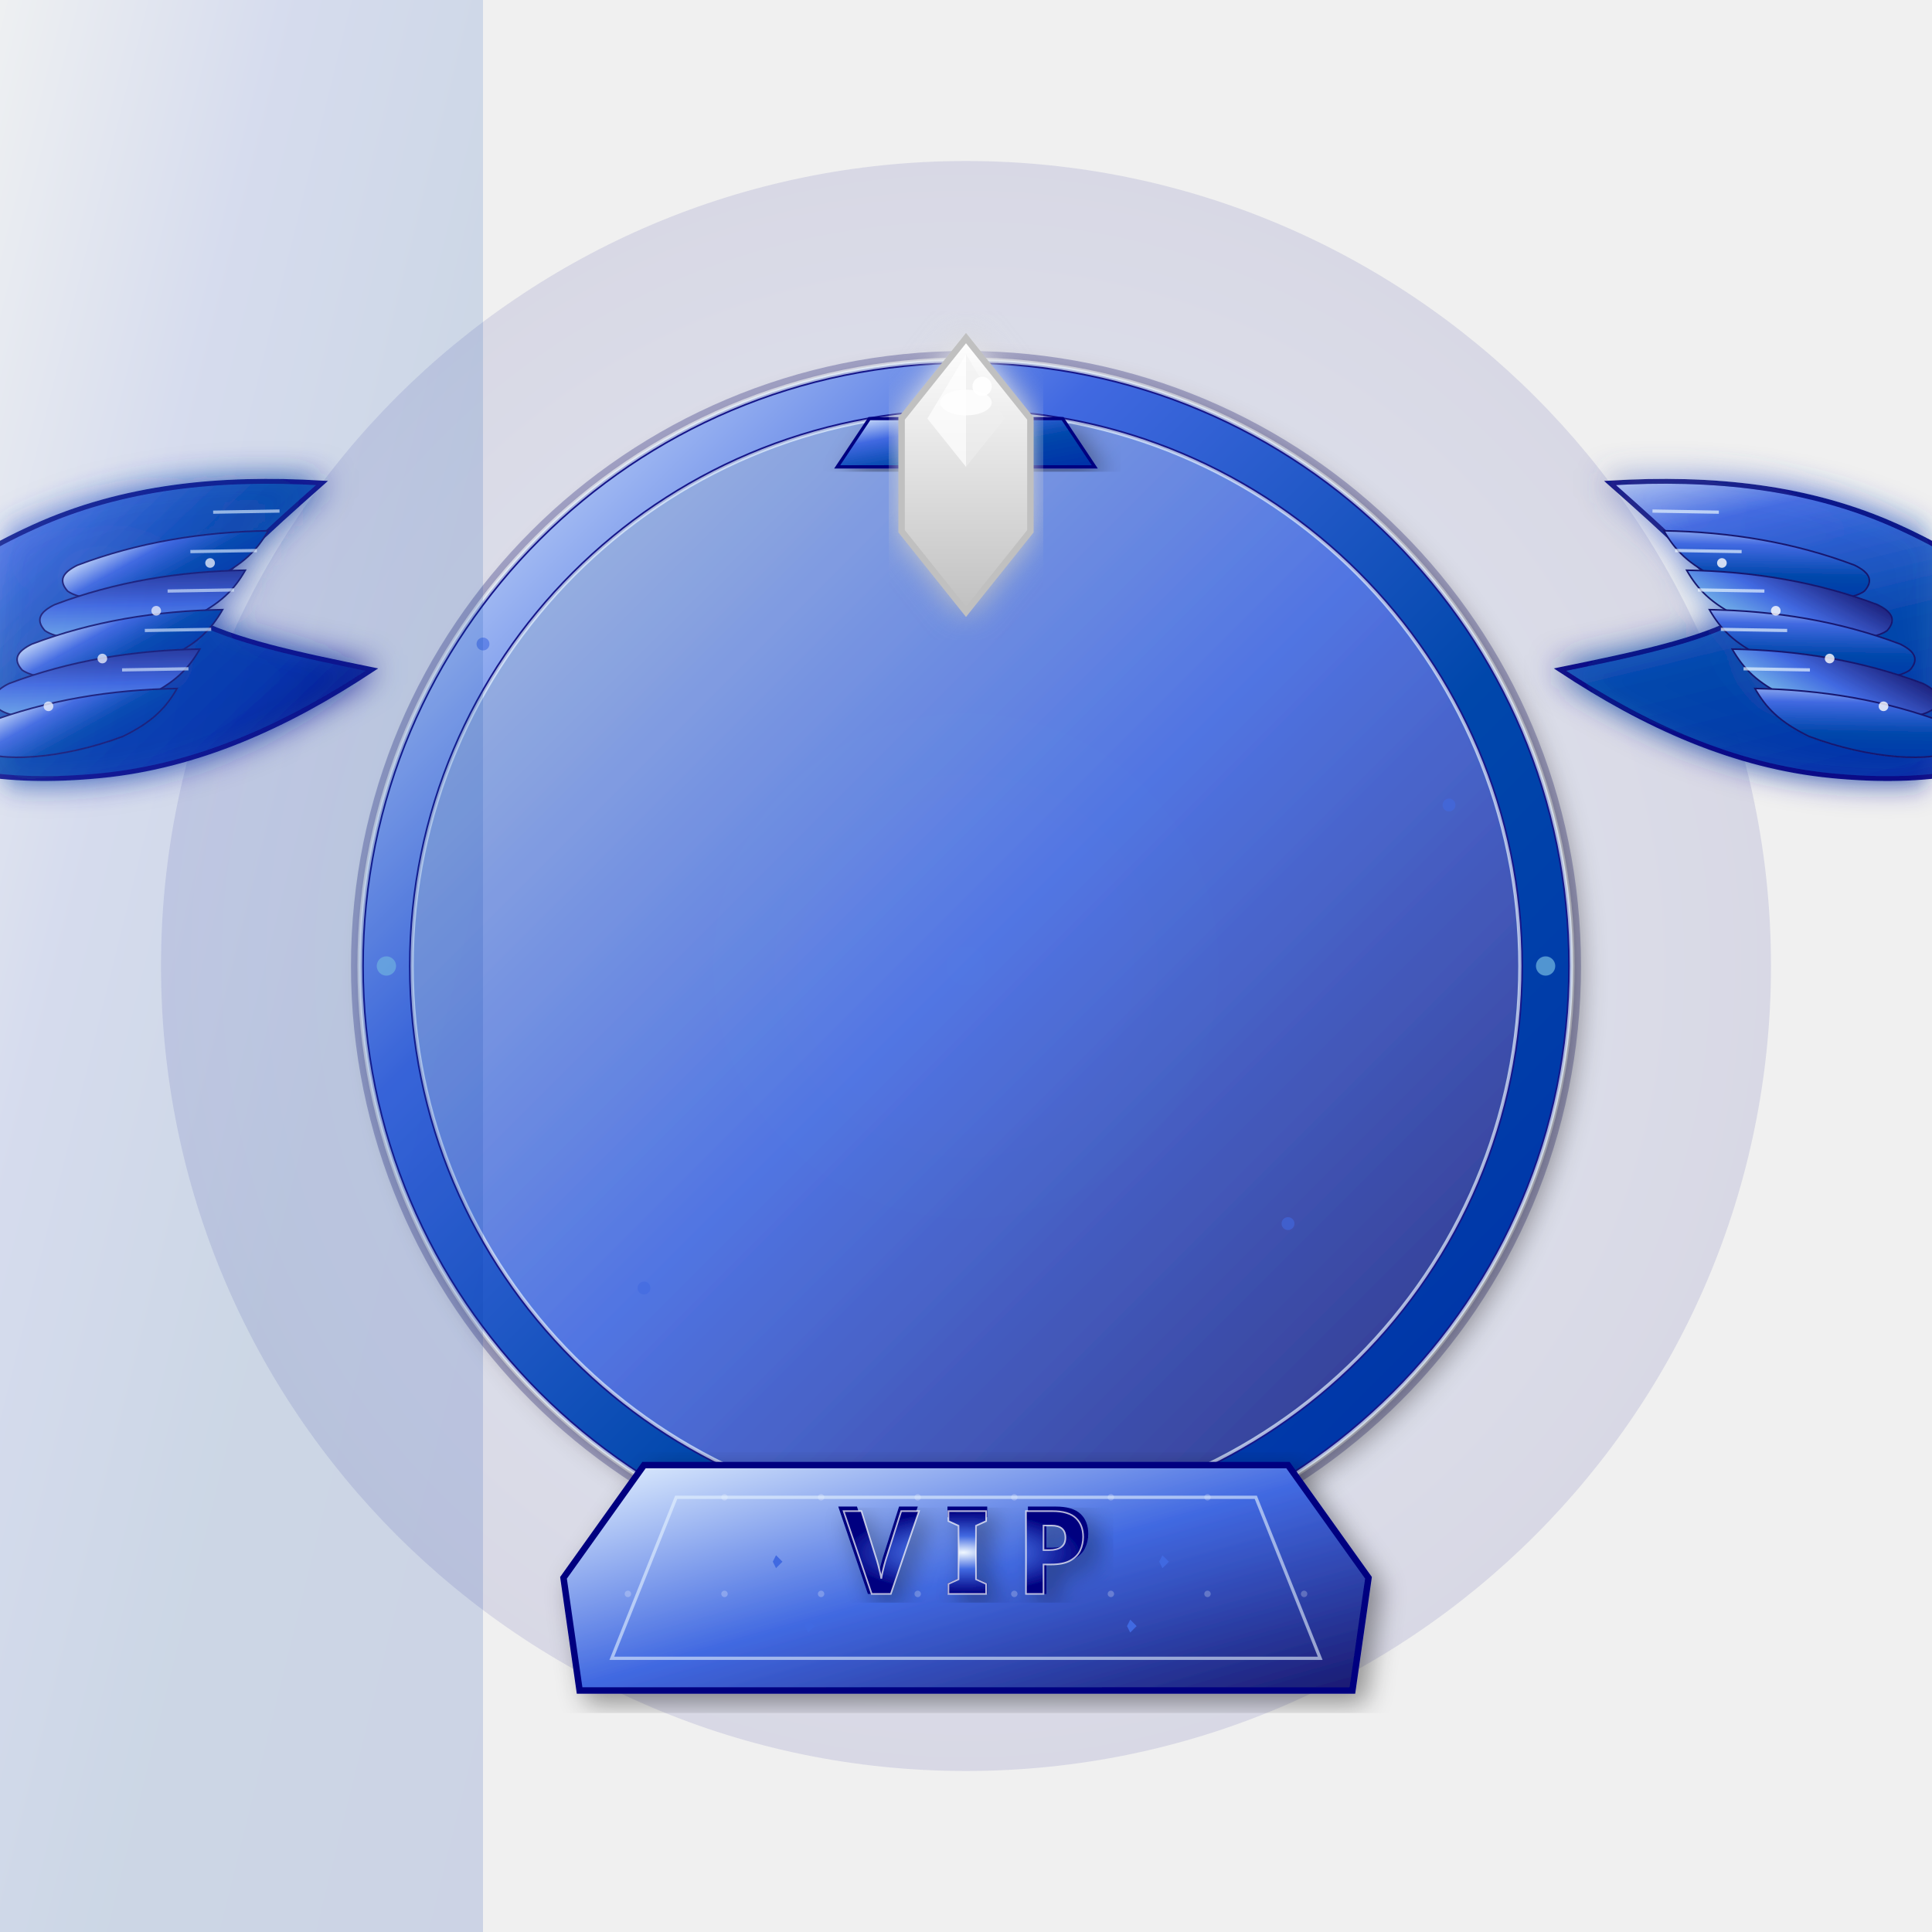
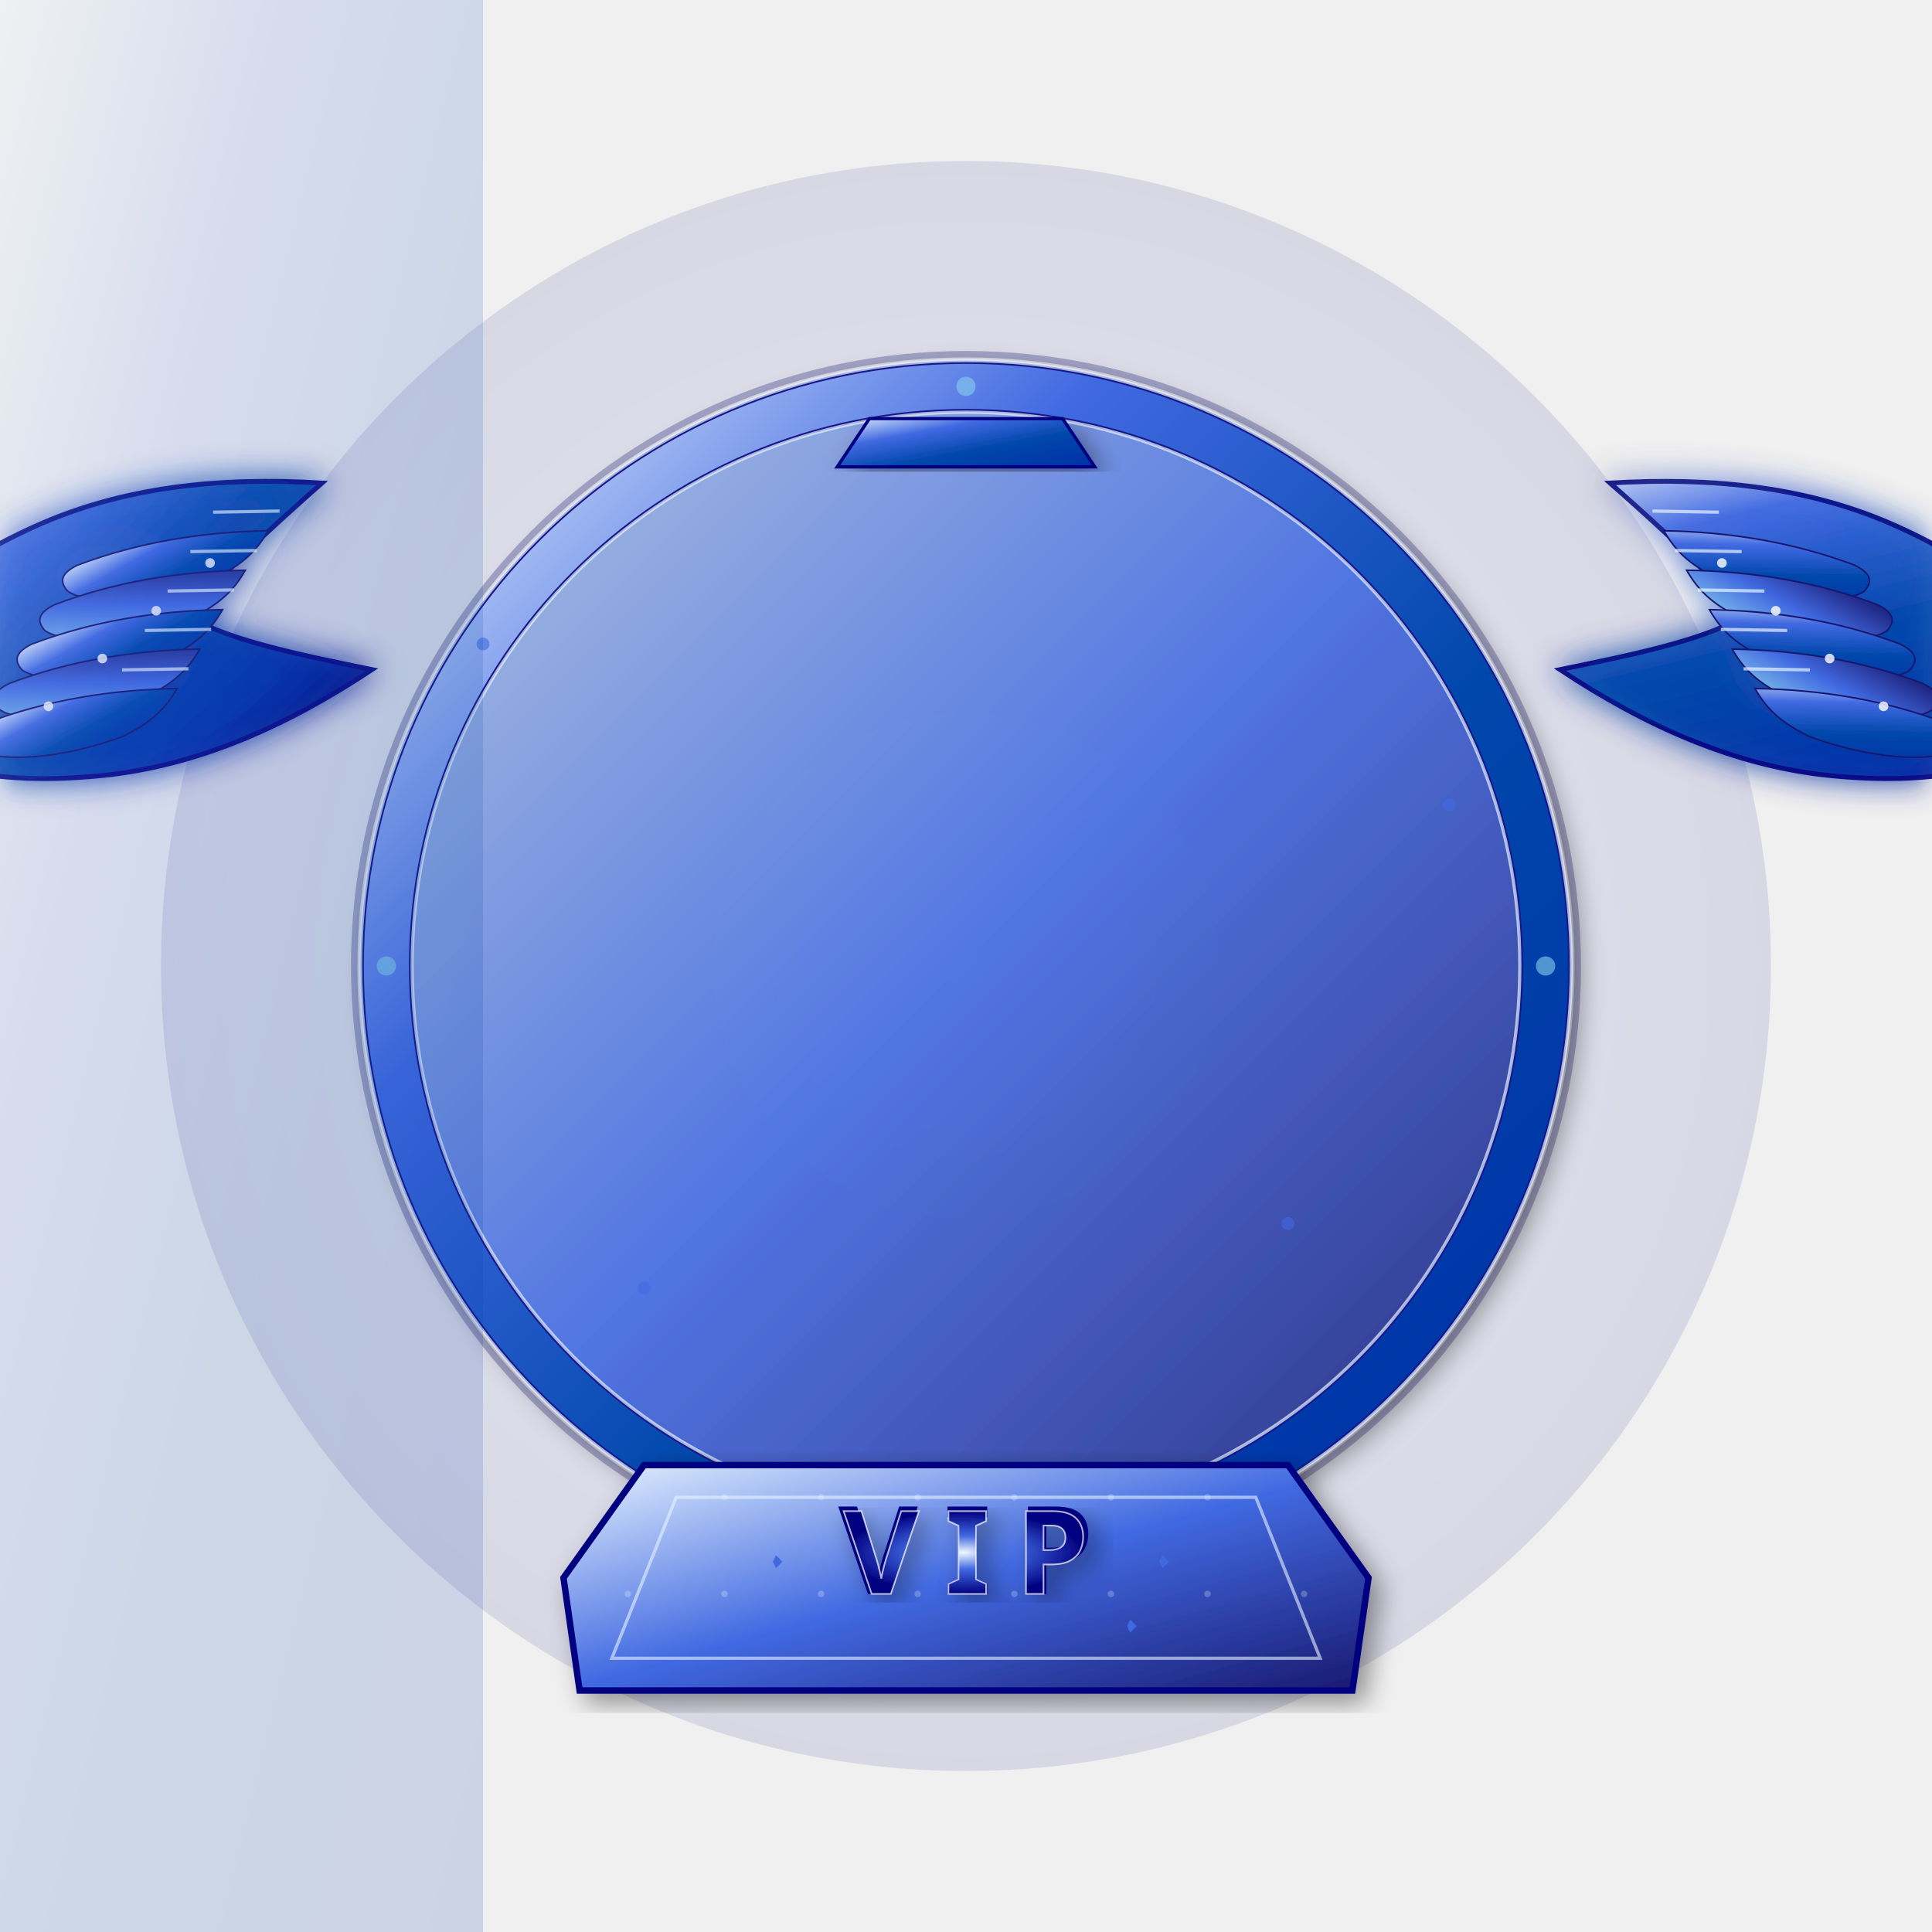
<svg xmlns="http://www.w3.org/2000/svg" width="600" height="600" viewBox="0 0 600 600" fill="none">
  <defs>
    <linearGradient id="blueWingGrad1" x1="0" y1="0" x2="1" y2="1">
      <stop offset="0%" stop-color="#e6f3ff" />
      <stop offset="30%" stop-color="#4169e1" />
      <stop offset="60%" stop-color="#0047ab" />
      <stop offset="100%" stop-color="#002fa7" />
    </linearGradient>
    <linearGradient id="blueWingGrad2" x1="0" y1="1" x2="1" y2="0">
      <stop offset="0%" stop-color="#87ceeb" />
      <stop offset="50%" stop-color="#4169e1" />
      <stop offset="100%" stop-color="#191970" />
    </linearGradient>
    <radialGradient id="blueRadialWing" cx="50%" cy="50%" r="50%">
      <stop offset="0%" stop-color="#f0f8ff" />
      <stop offset="40%" stop-color="#4169e1" />
      <stop offset="100%" stop-color="#000080" />
    </radialGradient>
    <linearGradient id="ringBlueGrad" x1="0" y1="0" x2="1" y2="1">
      <stop offset="0%" stop-color="#b0c4de" />
      <stop offset="50%" stop-color="#4169e1" />
      <stop offset="100%" stop-color="#191970" />
    </linearGradient>
    <linearGradient id="gemGrad" x1="0" y1="0" x2="0" y2="1">
      <stop offset="0%" stop-color="#ffffff" />
      <stop offset="50%" stop-color="#e0e0e0" />
      <stop offset="100%" stop-color="#c0c0c0" />
    </linearGradient>
    <linearGradient id="bannerBlueGrad" x1="0" y1="0" x2="1" y2="1">
      <stop offset="0%" stop-color="#e6f3ff" />
      <stop offset="50%" stop-color="#4169e1" />
      <stop offset="100%" stop-color="#191970" />
    </linearGradient>
    <filter id="blueGlow">
      <feGaussianBlur stdDeviation="5" result="coloredBlur" />
      <feMerge>
        <feMergeNode in="coloredBlur" />
        <feMergeNode in="SourceGraphic" />
      </feMerge>
    </filter>
    <filter id="dropShadow">
      <feDropShadow dx="3" dy="3" stdDeviation="4" flood-opacity="0.4" />
    </filter>
    <filter id="innerGlow">
      <feFlood flood-color="#4169e1" flood-opacity="0.5" />
      <feComposite in2="SourceAlpha" operator="out" />
      <feGaussianBlur stdDeviation="3" />
      <feComposite operator="atop" in2="SourceGraphic" />
    </filter>
    <pattern id="sparkle" x="0" y="0" width="30" height="30" patternUnits="userSpaceOnUse">
      <circle cx="15" cy="15" r="1" fill="#ffffff" opacity="0.8">
        <animate attributeName="r" values="1;3;1" dur="2s" repeatCount="indefinite" />
      </circle>
    </pattern>
    <linearGradient id="featherGrad" x1="0" y1="0" x2="1" y2="1">
      <stop offset="0%" stop-color="#f0f8ff" />
      <stop offset="20%" stop-color="#4169e1" />
      <stop offset="50%" stop-color="#0047ab" />
      <stop offset="80%" stop-color="#002fa7" />
      <stop offset="100%" stop-color="#000080" />
    </linearGradient>
  </defs>
  <ellipse cx="300" cy="300" rx="250" ry="250" fill="url(#blueRadialWing)" opacity="0.1" />
  <circle cx="300" cy="300" r="190" fill="none" stroke="#191970" stroke-width="2" opacity="0.3" />
  <circle cx="300" cy="300" r="180" fill="url(#ringBlueGrad)" stroke="#000080" stroke-width="16" filter="url(#dropShadow)" opacity="0.9" />
  <circle cx="300" cy="300" r="180" fill="none" stroke="url(#blueWingGrad1)" stroke-width="14" />
  <circle cx="300" cy="300" r="172" fill="none" stroke="#e6f3ff" stroke-width="1" opacity="0.7" />
  <circle cx="300" cy="300" r="188" fill="none" stroke="#e6f3ff" stroke-width="1" opacity="0.7" />
  <g opacity="0.6">
    <circle cx="300" cy="120" r="3" fill="#87ceeb" />
    <circle cx="300" cy="480" r="3" fill="#87ceeb" />
    <circle cx="120" cy="300" r="3" fill="#87ceeb" />
    <circle cx="480" cy="300" r="3" fill="#87ceeb" />
  </g>
  <path d="M270 130 L330 130 L340 145 L260 145 Z" fill="url(#blueWingGrad1)" stroke="#000080" stroke-width="1" filter="url(#dropShadow)" />
  <g transform="translate(100,150)" filter="url(#blueGlow)">
    <g transform="rotate(-15)">
      <path d="M 0,0 C -30,-10 -60,-15 -90,-10 C -120,-5 -140,5 -150,20 C -155,28 -155,35 -150,42                       C -140,55 -120,65 -90,70 C -60,75 -30,70 0,60                       C -20,50 -40,40 -50,30 C -40,20 -20,10 0,0 Z" fill="url(#featherGrad)" stroke="#000080" stroke-width="1.5" opacity="0.9" />
      <path d="M -20,10 C -40,5 -60,3 -80,5 C -85,6 -87,8 -85,12 C -80,18 -60,22 -40,20 C -30,18 -25,15 -20,10 Z" fill="url(#blueWingGrad1)" stroke="#191970" stroke-width="0.5" />
      <path d="M -30,20 C -50,15 -70,13 -90,15 C -95,16 -97,18 -95,22 C -90,28 -70,32 -50,30 C -40,28 -35,25 -30,20 Z" fill="url(#blueWingGrad2)" stroke="#191970" stroke-width="0.5" />
      <path d="M -40,30 C -60,25 -80,23 -100,25 C -105,26 -107,28 -105,32 C -100,38 -80,42 -60,40 C -50,38 -45,35 -40,30 Z" fill="url(#blueWingGrad1)" stroke="#191970" stroke-width="0.5" />
      <path d="M -50,40 C -70,35 -90,33 -110,35 C -115,36 -117,38 -115,42 C -110,48 -90,52 -70,50 C -60,48 -55,45 -50,40 Z" fill="url(#blueWingGrad2)" stroke="#191970" stroke-width="0.5" />
      <path d="M -60,50 C -80,45 -100,43 -120,45 C -125,46 -127,48 -125,52 C -120,58 -100,62 -80,60 C -70,58 -65,55 -60,50 Z" fill="url(#blueWingGrad1)" stroke="#191970" stroke-width="0.5" />
      <g opacity="0.7">
        <path d="M -15,5 L -35,0" stroke="#e6f3ff" stroke-width="1" />
        <path d="M -25,15 L -45,10" stroke="#e6f3ff" stroke-width="1" />
        <path d="M -35,25 L -55,20" stroke="#e6f3ff" stroke-width="1" />
        <path d="M -45,35 L -65,30" stroke="#e6f3ff" stroke-width="1" />
        <path d="M -55,45 L -75,40" stroke="#e6f3ff" stroke-width="1" />
      </g>
      <circle cx="-40" cy="15" r="1.5" fill="#ffffff" opacity="0.8" />
      <circle cx="-60" cy="25" r="1.5" fill="#ffffff" opacity="0.8" />
      <circle cx="-80" cy="35" r="1.5" fill="#ffffff" opacity="0.8" />
      <circle cx="-100" cy="45" r="1.5" fill="#ffffff" opacity="0.8" />
      <animateTransform attributeName="transform" attributeType="XML" type="rotate" values="-15;-5;-15" dur="4s" repeatCount="indefinite" />
    </g>
  </g>
  <g transform="translate(500,150)" filter="url(#blueGlow)">
    <g transform="rotate(15)">
      <path d="M 0,0 C 30,-10 60,-15 90,-10 C 120,-5 140,5 150,20 C 155,28 155,35 150,42                       C 140,55 120,65 90,70 C 60,75 30,70 0,60                       C 20,50 40,40 50,30 C 40,20 20,10 0,0 Z" fill="url(#featherGrad)" stroke="#000080" stroke-width="1.5" opacity="0.9" />
      <path d="M 20,10 C 40,5 60,3 80,5 C 85,6 87,8 85,12 C 80,18 60,22 40,20 C 30,18 25,15 20,10 Z" fill="url(#blueWingGrad1)" stroke="#191970" stroke-width="0.5" />
      <path d="M 30,20 C 50,15 70,13 90,15 C 95,16 97,18 95,22 C 90,28 70,32 50,30 C 40,28 35,25 30,20 Z" fill="url(#blueWingGrad2)" stroke="#191970" stroke-width="0.5" />
      <path d="M 40,30 C 60,25 80,23 100,25 C 105,26 107,28 105,32 C 100,38 80,42 60,40 C 50,38 45,35 40,30 Z" fill="url(#blueWingGrad1)" stroke="#191970" stroke-width="0.5" />
      <path d="M 50,40 C 70,35 90,33 110,35 C 115,36 117,38 115,42 C 110,48 90,52 70,50 C 60,48 55,45 50,40 Z" fill="url(#blueWingGrad2)" stroke="#191970" stroke-width="0.5" />
      <path d="M 60,50 C 80,45 100,43 120,45 C 125,46 127,48 125,52 C 120,58 100,62 80,60 C 70,58 65,55 60,50 Z" fill="url(#blueWingGrad1)" stroke="#191970" stroke-width="0.5" />
      <g opacity="0.7">
        <path d="M 15,5 L 35,0" stroke="#e6f3ff" stroke-width="1" />
        <path d="M 25,15 L 45,10" stroke="#e6f3ff" stroke-width="1" />
        <path d="M 35,25 L 55,20" stroke="#e6f3ff" stroke-width="1" />
        <path d="M 45,35 L 65,30" stroke="#e6f3ff" stroke-width="1" />
        <path d="M 55,45 L 75,40" stroke="#e6f3ff" stroke-width="1" />
      </g>
      <circle cx="40" cy="15" r="1.5" fill="#ffffff" opacity="0.8" />
      <circle cx="60" cy="25" r="1.5" fill="#ffffff" opacity="0.8" />
      <circle cx="80" cy="35" r="1.5" fill="#ffffff" opacity="0.8" />
      <circle cx="100" cy="45" r="1.5" fill="#ffffff" opacity="0.8" />
      <animateTransform attributeName="transform" attributeType="XML" type="rotate" values="15;5;15" dur="4s" repeatCount="indefinite" />
    </g>
  </g>
-   <g filter="url(#blueGlow)">
-     <polygon points="300,105 280,130 280,165 300,190 320,165 320,130" fill="url(#gemGrad)" stroke="#c0c0c0" stroke-width="2" />
-     <polygon points="300,110 288,130 300,145" fill="#ffffff" opacity="0.7" />
-     <polygon points="300,110 312,130 300,145" fill="#f0f0f0" opacity="0.5" />
-     <ellipse cx="300" cy="125" rx="8" ry="4" fill="#ffffff" opacity="0.8" />
-     <circle cx="305" cy="120" r="3" fill="#ffffff" opacity="0.9" />
-   </g>
  <g filter="url(#dropShadow)">
    <path d="M200,455 L400,455 L425,490 L420,525 L180,525 L175,490 Z" fill="url(#bannerBlueGrad)" stroke="#000080" stroke-width="2" />
    <path d="M205,460 L395,460 L415,520 L185,520 Z" fill="url(#sparkle)" opacity="0.3" />
    <path d="M210,465 L390,465 L410,515 L190,515 Z" fill="none" stroke="#e6f3ff" stroke-width="1" opacity="0.6" />
    <text x="300" y="495" text-anchor="middle" fill="#000080" font-size="38" font-family="Arial Black" font-weight="bold" letter-spacing="8" filter="url(#dropShadow)">VIP</text>
    <text x="300" y="495" text-anchor="middle" fill="url(#blueRadialWing)" font-size="36" font-family="Arial Black" font-weight="bold" letter-spacing="8">VIP</text>
    <text x="300" y="495" text-anchor="middle" fill="none" stroke="#ffffff" stroke-width="0.5" font-size="36" font-family="Arial Black" font-weight="bold" letter-spacing="8" opacity="0.7">VIP</text>
    <g fill="#4169e1">
      <path d="M 240,485 L241,487 L243,485 L241,483 Z" />
      <path d="M 360,485 L361,487 L363,485 L361,483 Z" />
      <path d="M 250,505 L251,507 L253,505 L251,503 Z" />
      <path d="M 350,505 L351,507 L353,505 L351,503 Z" />
    </g>
  </g>
  <g opacity="0.6">
    <circle cx="150" cy="200" r="2" fill="#4169e1">
      <animate attributeName="cy" values="200;150;200" dur="3s" repeatCount="indefinite" />
      <animate attributeName="opacity" values="0;1;0" dur="3s" repeatCount="indefinite" />
    </circle>
    <circle cx="450" cy="250" r="2" fill="#4169e1">
      <animate attributeName="cy" values="250;200;250" dur="3.5s" repeatCount="indefinite" />
      <animate attributeName="opacity" values="0;1;0" dur="3.5s" repeatCount="indefinite" />
    </circle>
    <circle cx="200" cy="400" r="2" fill="#4169e1">
      <animate attributeName="cy" values="400;350;400" dur="4s" repeatCount="indefinite" />
      <animate attributeName="opacity" values="0;1;0" dur="4s" repeatCount="indefinite" />
    </circle>
    <circle cx="400" cy="380" r="2" fill="#4169e1">
      <animate attributeName="cy" values="380;330;380" dur="3.2s" repeatCount="indefinite" />
      <animate attributeName="opacity" values="0;1;0" dur="3.2s" repeatCount="indefinite" />
    </circle>
  </g>
  <rect x="0" y="0" width="150" height="600" fill="url(#blueWingGrad1)" opacity="0.15">
    <animateTransform attributeName="transform" type="translate" from="-150 0" to="750 0" dur="4s" repeatCount="indefinite" />
  </rect>
</svg>
